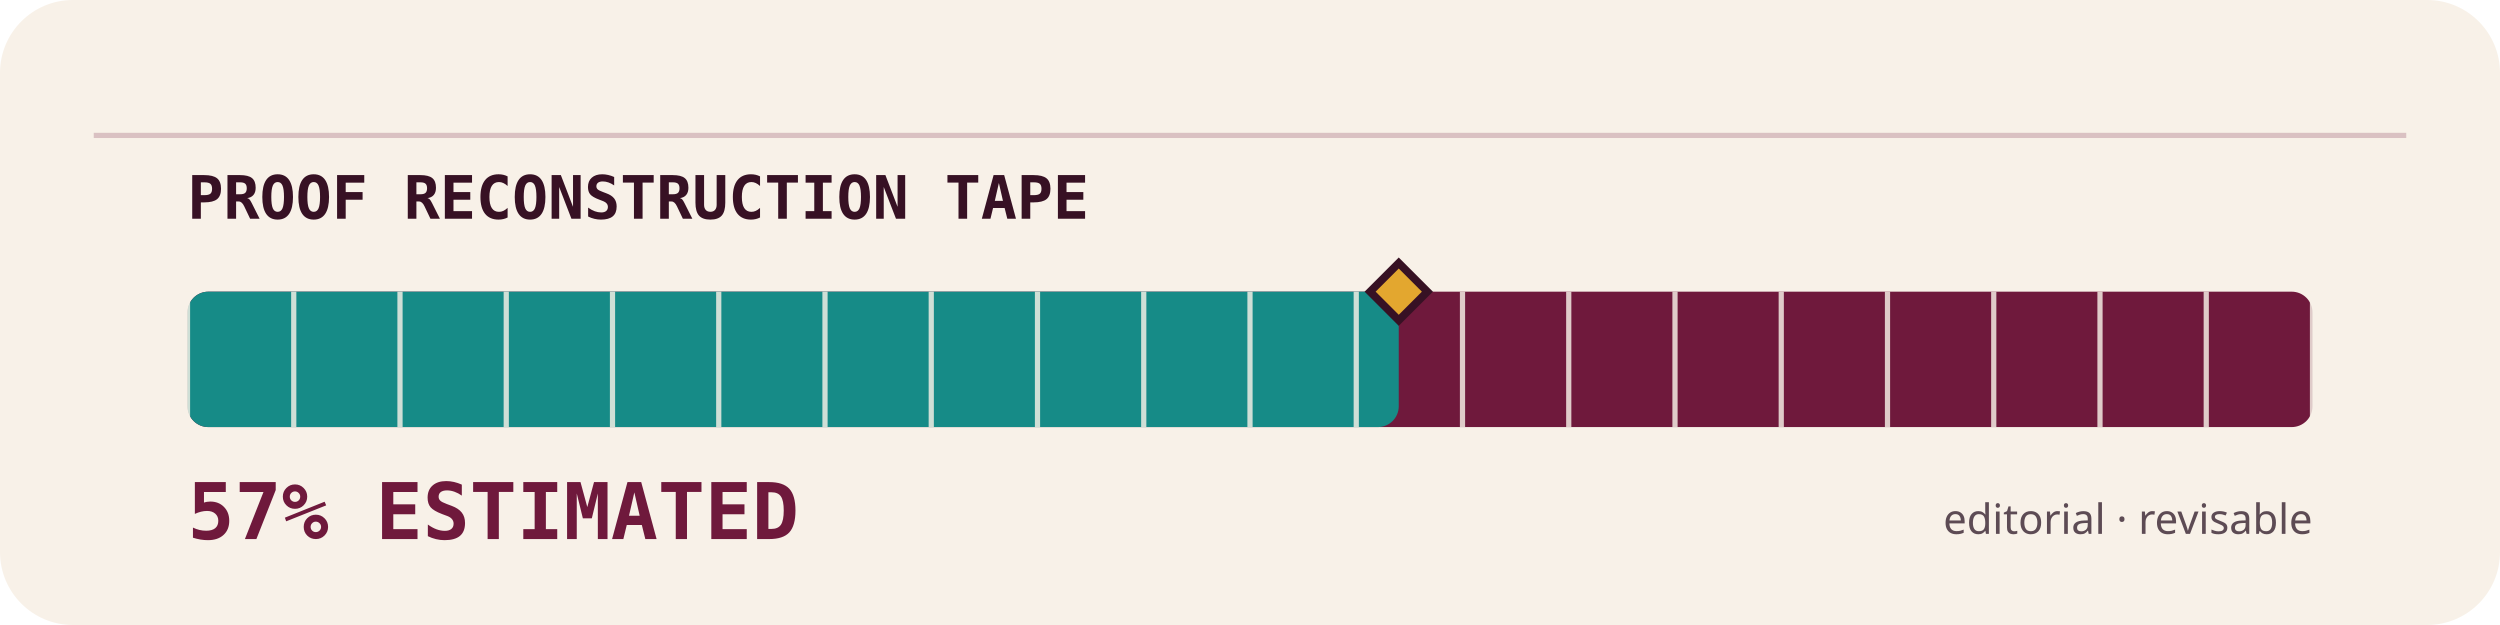
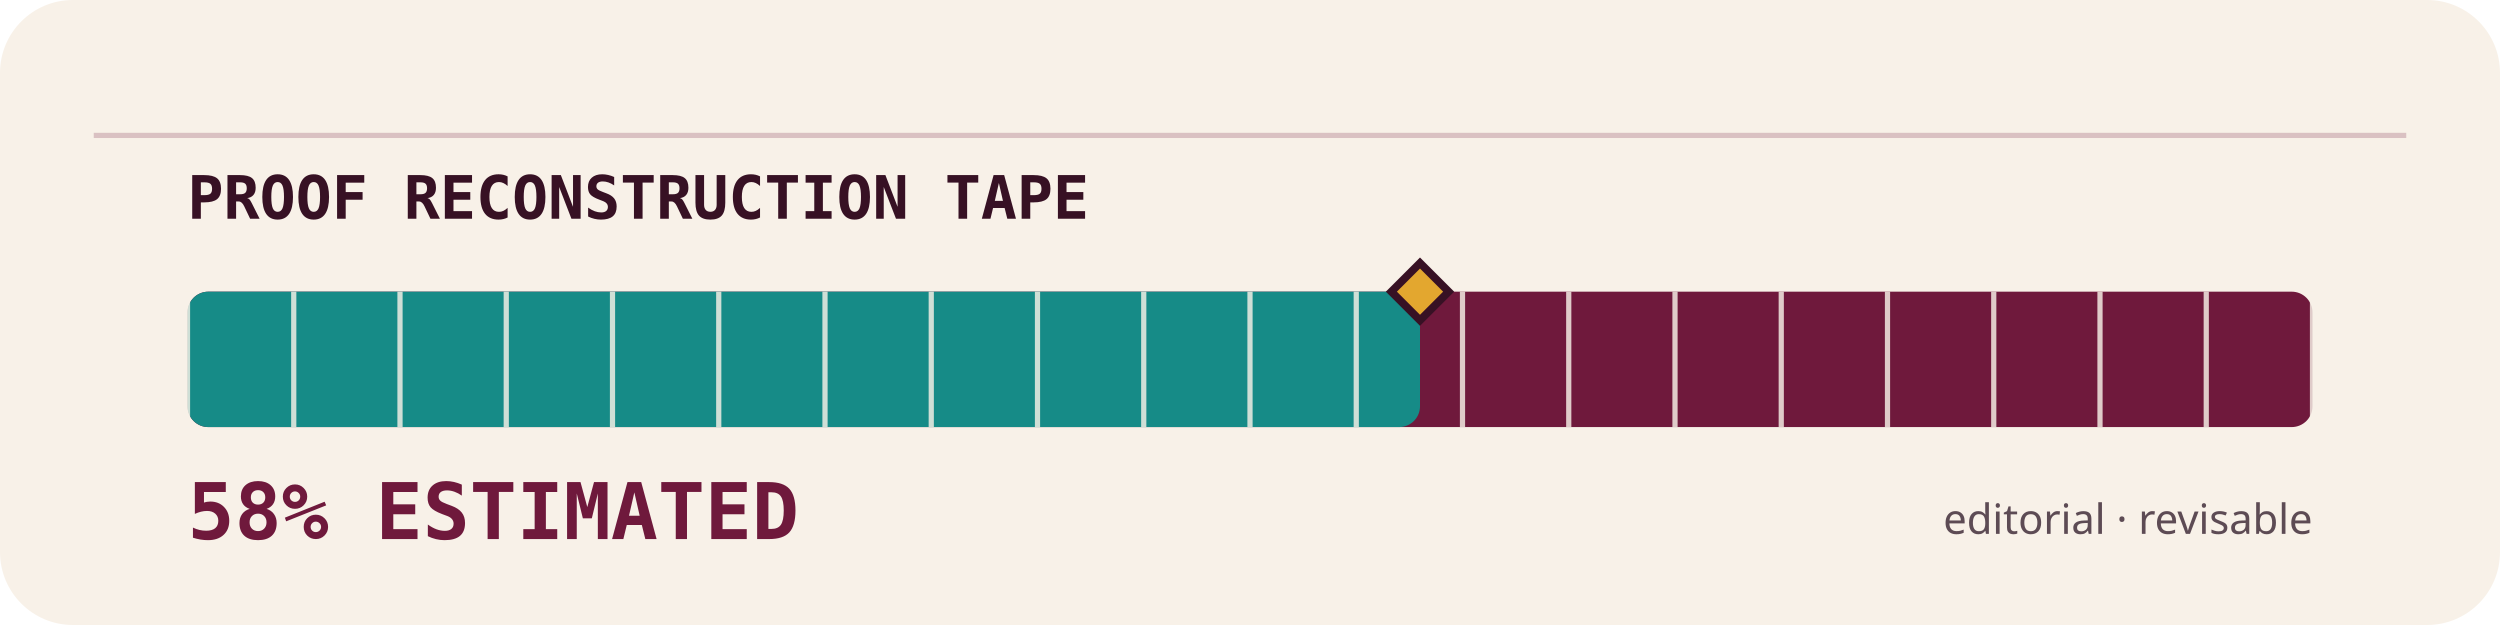
<svg xmlns="http://www.w3.org/2000/svg" viewBox="0 0 960 240" width="960" height="240" role="img" aria-labelledby="proof-progress-title proof-progress-desc">
  <rect width="960" height="240" rx="28" fill="#f8f1e8" />
  <path d="M36 52h888" stroke="#6f193c" stroke-width="2" opacity="0.22" />
  <text x="72" y="84" fill="#371124" font-family="ui-monospace, SFMono-Regular, Menlo, Consolas, monospace" font-size="23" font-weight="700">PROOF RECONSTRUCTION TAPE</text>
  <rect x="72" y="112" width="816" height="52" rx="8" fill="#6f193c" />
-   <rect x="72" y="112" width="465.12" height="52" rx="8" fill="#168b87" />
+   <rect x="72" y="112" width="473.28" height="52" rx="8" fill="#168b87" />
  <path d="M72 112v52" stroke="#f8f1e8" stroke-width="2" opacity="0.82" />
  <path d="M112.8 112v52" stroke="#f8f1e8" stroke-width="2" opacity="0.82" />
  <path d="M153.6 112v52" stroke="#f8f1e8" stroke-width="2" opacity="0.82" />
  <path d="M194.4 112v52" stroke="#f8f1e8" stroke-width="2" opacity="0.82" />
  <path d="M235.2 112v52" stroke="#f8f1e8" stroke-width="2" opacity="0.82" />
  <path d="M276 112v52" stroke="#f8f1e8" stroke-width="2" opacity="0.82" />
  <path d="M316.8 112v52" stroke="#f8f1e8" stroke-width="2" opacity="0.82" />
  <path d="M357.6 112v52" stroke="#f8f1e8" stroke-width="2" opacity="0.82" />
  <path d="M398.4 112v52" stroke="#f8f1e8" stroke-width="2" opacity="0.82" />
  <path d="M439.2 112v52" stroke="#f8f1e8" stroke-width="2" opacity="0.82" />
  <path d="M480 112v52" stroke="#f8f1e8" stroke-width="2" opacity="0.82" />
  <path d="M520.8 112v52" stroke="#f8f1e8" stroke-width="2" opacity="0.82" />
  <path d="M561.6 112v52" stroke="#f8f1e8" stroke-width="2" opacity="0.82" />
  <path d="M602.4 112v52" stroke="#f8f1e8" stroke-width="2" opacity="0.82" />
  <path d="M643.2 112v52" stroke="#f8f1e8" stroke-width="2" opacity="0.82" />
  <path d="M684 112v52" stroke="#f8f1e8" stroke-width="2" opacity="0.82" />
  <path d="M724.8 112v52" stroke="#f8f1e8" stroke-width="2" opacity="0.82" />
  <path d="M765.6 112v52" stroke="#f8f1e8" stroke-width="2" opacity="0.82" />
  <path d="M806.4 112v52" stroke="#f8f1e8" stroke-width="2" opacity="0.82" />
  <path d="M847.2 112v52" stroke="#f8f1e8" stroke-width="2" opacity="0.82" />
  <path d="M888 112v52" stroke="#f8f1e8" stroke-width="2" opacity="0.82" />
-   <path d="M537.12 101l11 11-11 11-11-11z" fill="#e3a72f" stroke="#371124" stroke-width="3" />
-   <text x="72" y="207" fill="#6f193c" font-family="ui-monospace, SFMono-Regular, Menlo, Consolas, monospace" font-size="30" font-weight="800">57% ESTIMATED</text>
+   <path d="M545.28 101l11 11-11 11-11-11z" fill="#e3a72f" stroke="#371124" stroke-width="3" />
+   <text x="72" y="207" fill="#6f193c" font-family="ui-monospace, SFMono-Regular, Menlo, Consolas, monospace" font-size="30" font-weight="800">58% ESTIMATED</text>
  <text x="888" y="205" text-anchor="end" fill="#5d4b54" font-family="system-ui, sans-serif" font-size="16">editorial · revisable</text>
</svg>
